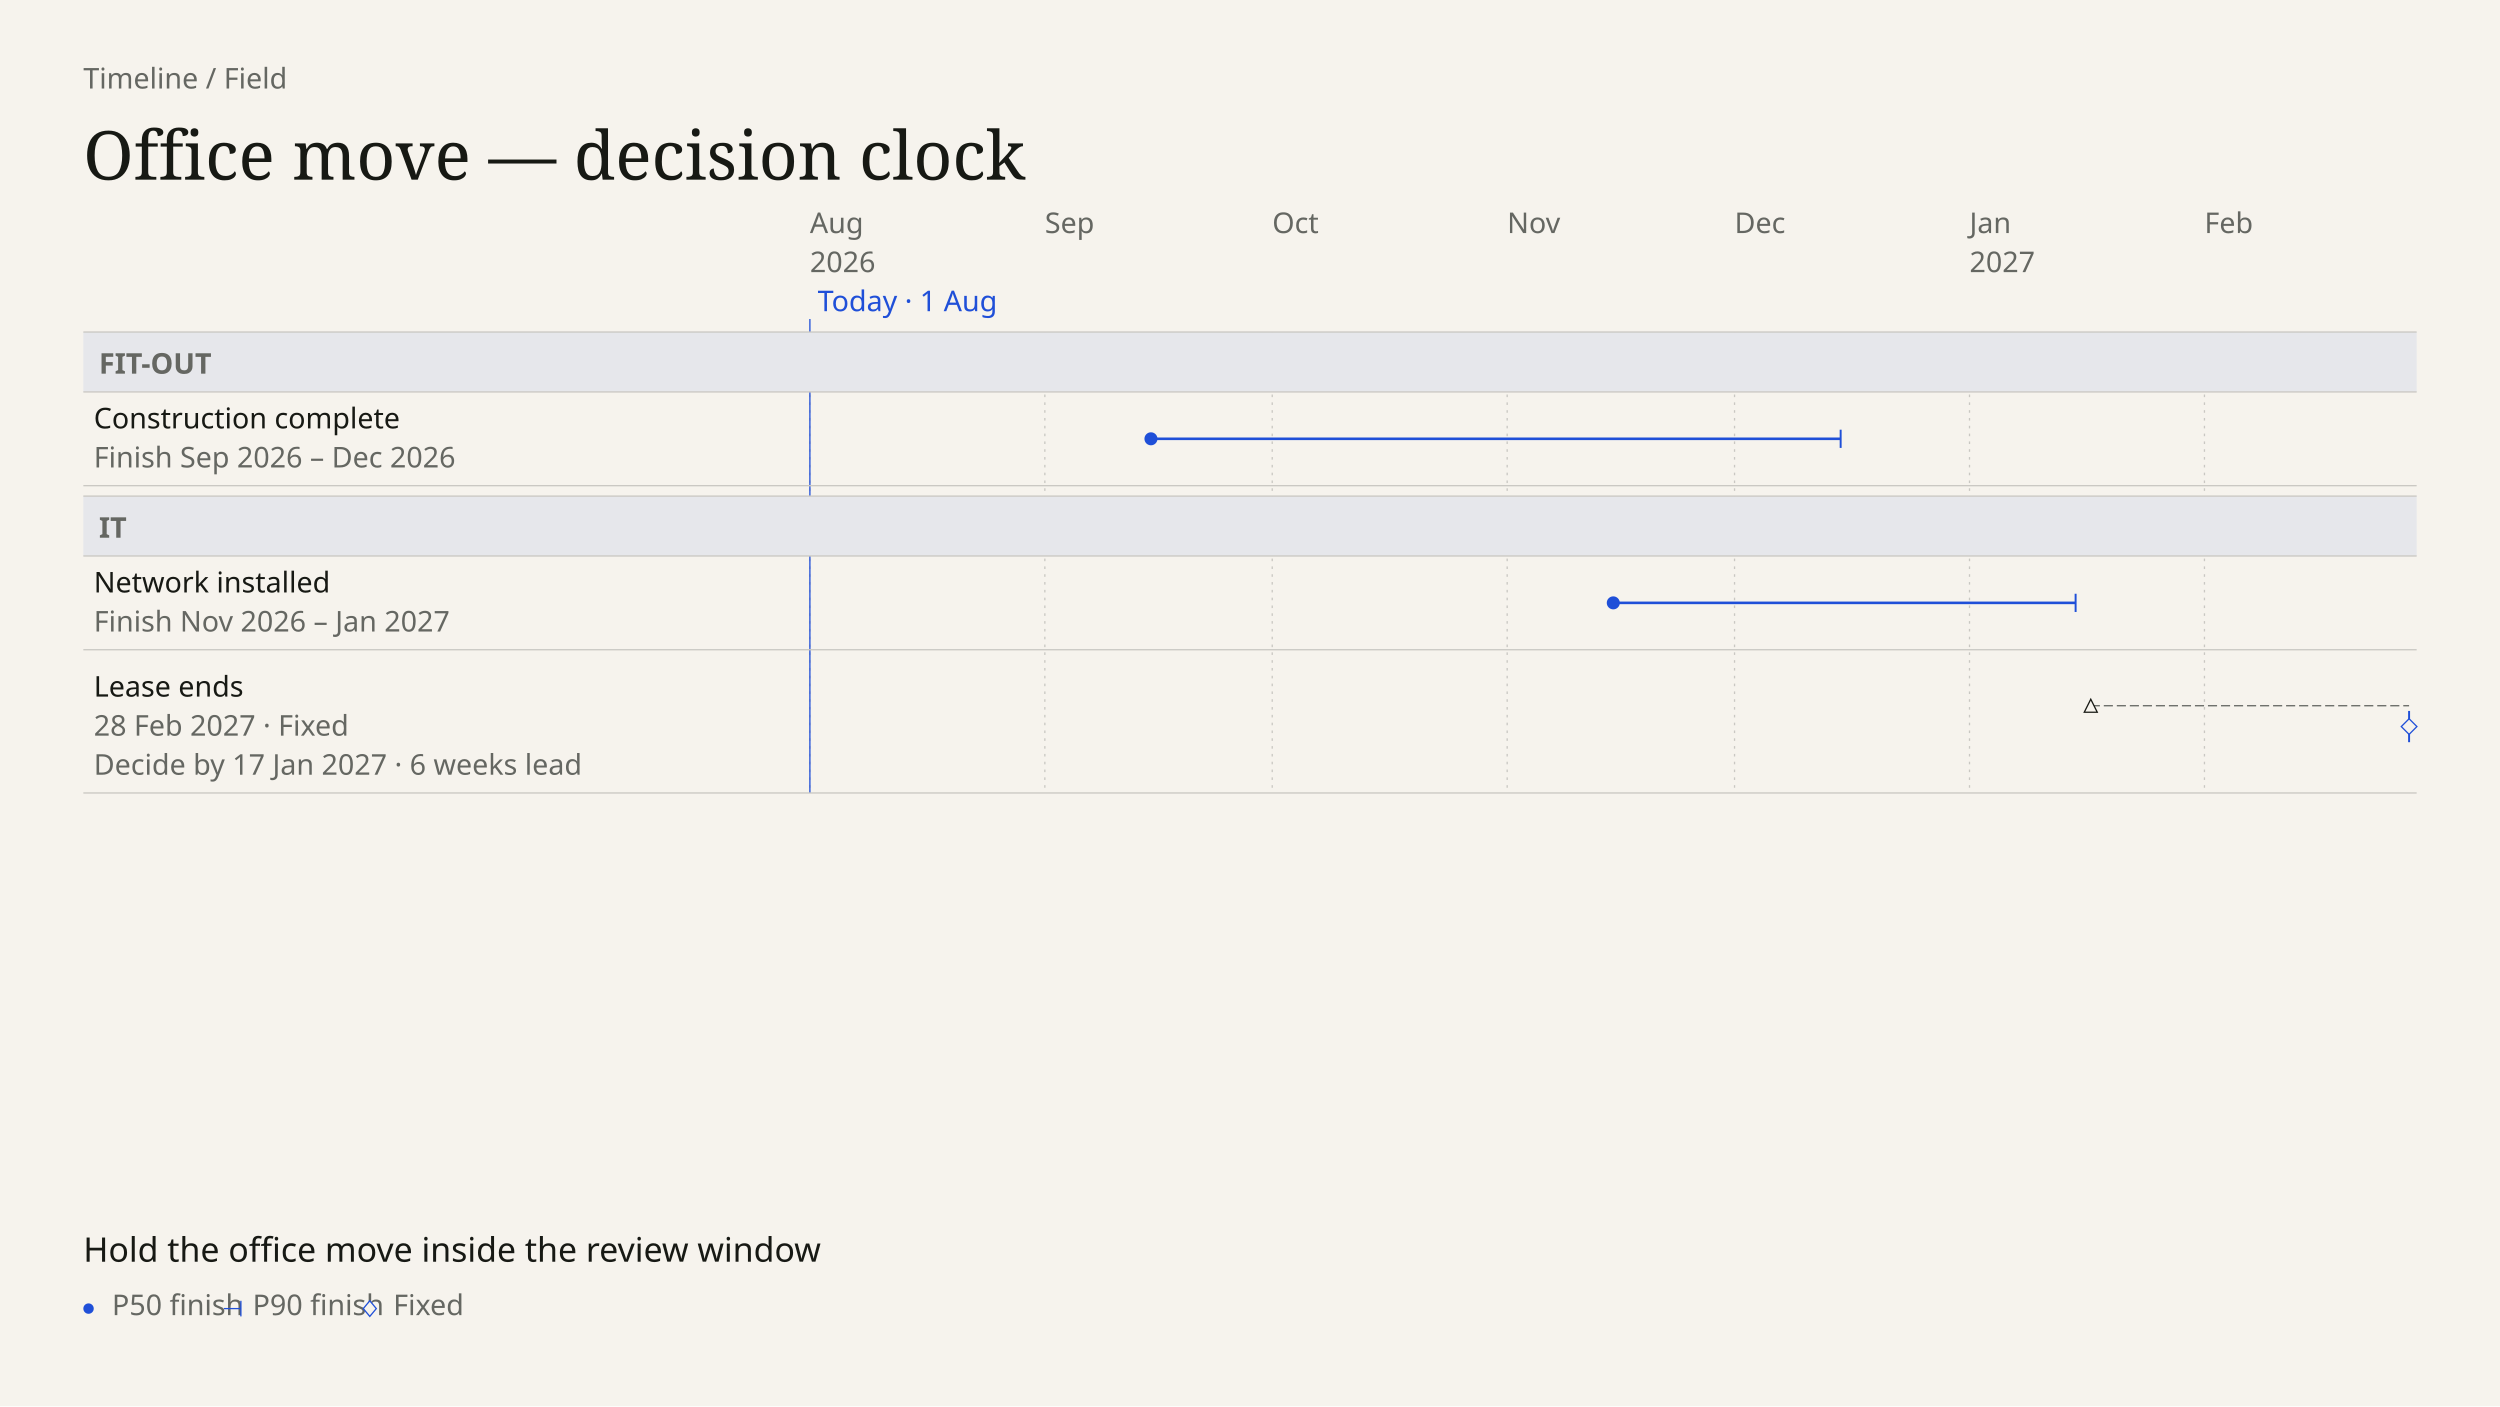
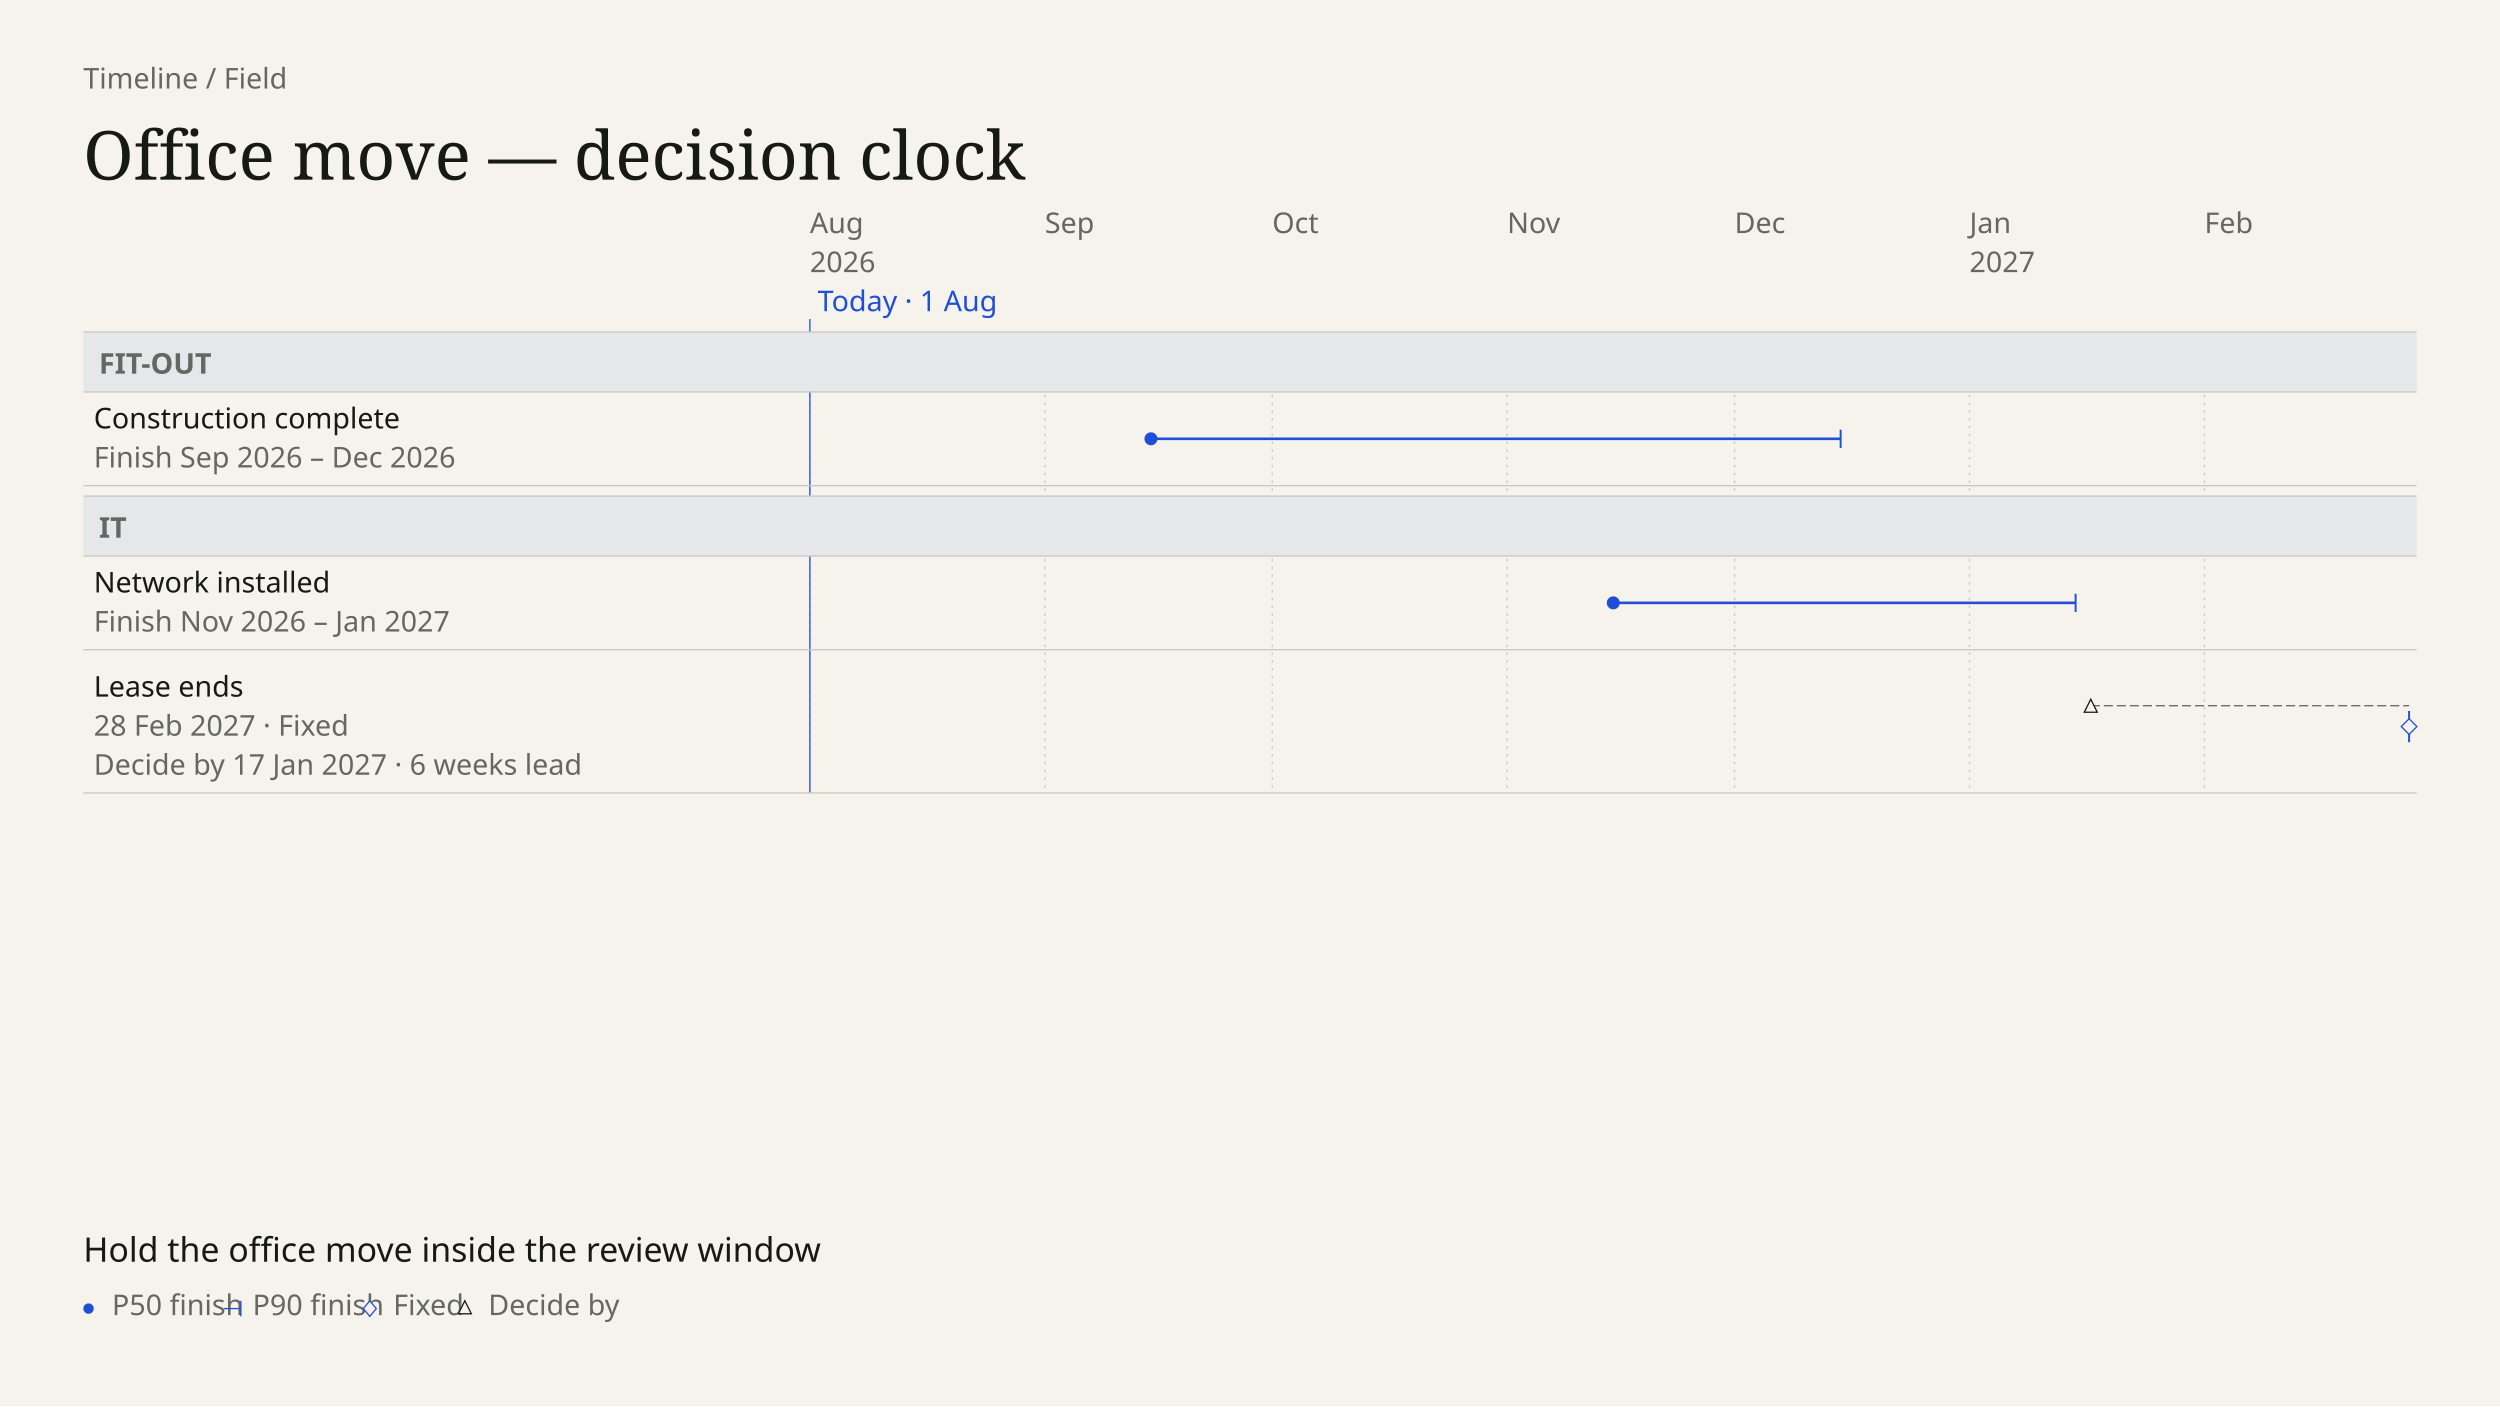
<svg xmlns="http://www.w3.org/2000/svg" data-field="timeline" data-direction="field" data-body-top="255" data-body-bottom="923" data-content-bottom="609" data-scale="1" data-intent="presentation" data-field-palette="ocean" data-font="Chapter" data-font-floor="22" data-min-readable-scale="1" data-copy-field="complete" data-domain-lo="20666" data-domain-hi="20878" width="1920" height="1080" viewBox="0 0 1920 1080" font-family="DM Sans, sans-serif">
  <rect x="0" y="0" width="1920" height="1080" fill="#F6F3ED" />
  <text x="64" y="68" font-size="22" fill="#656762">Timeline / Field</text>
  <text x="64" y="138" font-size="52" fill="#171914" font-family="Instrument Serif, serif" font-weight="400">Office move — decision clock</text>
  <text x="622" y="179" font-size="22" fill="#656762" data-axis="tick">Aug</text>
  <text x="622" y="209" font-size="22" fill="#656762" data-axis="year">2026</text>
  <line stroke-dasharray="2 4" x1="622" y1="255" x2="622" y2="609" stroke="#c9c7c2" stroke-width="1" />
  <text x="802.44" y="179" font-size="22" fill="#656762" data-axis="tick">Sep</text>
  <line stroke-dasharray="2 4" x1="802.44" y1="255" x2="802.44" y2="609" stroke="#c9c7c2" stroke-width="1" />
  <text x="977.07" y="179" font-size="22" fill="#656762" data-axis="tick">Oct</text>
  <line stroke-dasharray="2 4" x1="977.07" y1="255" x2="977.07" y2="609" stroke="#c9c7c2" stroke-width="1" />
  <text x="1157.51" y="179" font-size="22" fill="#656762" data-axis="tick">Nov</text>
  <line stroke-dasharray="2 4" x1="1157.51" y1="255" x2="1157.51" y2="609" stroke="#c9c7c2" stroke-width="1" />
  <text x="1332.13" y="179" font-size="22" fill="#656762" data-axis="tick">Dec</text>
  <line stroke-dasharray="2 4" x1="1332.13" y1="255" x2="1332.13" y2="609" stroke="#c9c7c2" stroke-width="1" />
  <text x="1512.58" y="179" font-size="22" fill="#656762" data-axis="tick">Jan</text>
  <text x="1512.58" y="209" font-size="22" fill="#656762" data-axis="year">2027</text>
  <line stroke-dasharray="2 4" x1="1512.58" y1="255" x2="1512.58" y2="609" stroke="#c9c7c2" stroke-width="1" />
  <text x="1693.02" y="179" font-size="22" fill="#656762" data-axis="tick">Feb</text>
  <line stroke-dasharray="2 4" x1="1693.02" y1="255" x2="1693.02" y2="609" stroke="#c9c7c2" stroke-width="1" />
  <line data-today="" x1="622" y1="245" x2="622" y2="609" stroke="#1F4FD8" stroke-width="1" />
  <text x="628" y="239" font-size="22" fill="#1F4FD8" data-axis="today">Today · 1 Aug</text>
  <rect data-lane="Fit-out" x="64" y="255" width="1792" height="46" fill="#e6e7eb" />
  <line x1="64" y1="255" x2="1856" y2="255" stroke="#c9c7c2" stroke-width="1" />
  <line x1="64" y1="301" x2="1856" y2="301" stroke="#c9c7c2" stroke-width="1" />
  <text x="76" y="287" font-size="22" fill="#656762" font-family="DM Sans, sans-serif" font-weight="600">FIT-OUT</text>
  <rect data-lane="IT" x="64" y="381" width="1792" height="46" fill="#e6e7eb" />
  <line x1="64" y1="381" x2="1856" y2="381" stroke="#c9c7c2" stroke-width="1" />
  <line x1="64" y1="427" x2="1856" y2="427" stroke="#c9c7c2" stroke-width="1" />
  <text x="76" y="413" font-size="22" fill="#656762" font-family="DM Sans, sans-serif" font-weight="600">IT</text>
  <g data-field-item="fit-out|construction complete" data-field-timing="forecast" data-field-state="forecast" data-field-p50-day="2026-09-15" data-field-p90-day="2026-12-15" data-source-line="3">
    <rect stroke="none" x="64" y="301" width="1792" height="72" fill="transparent" />
    <text x="72" y="329" font-size="22" fill="#171914" font-family="DM Sans, sans-serif" font-weight="500" pointer-events="none">Construction complete</text>
    <text x="72" y="359" font-size="22" fill="#656762" font-family="DM Sans, sans-serif" font-weight="400" pointer-events="none">Finish Sep 2026 – Dec 2026</text>
    <g pointer-events="none">
      <line data-ms="whisker" stroke-width="2" width="529.69" x1="883.93" y1="337" x2="1413.62" y2="337" stroke="#1F4FD8" />
      <line data-ms="p90" stroke-width="1.5" x1="1413.62" y1="330" x2="1413.62" y2="344" stroke="#1F4FD8" />
      <circle data-ms="p50" data-mskey="fit-out|construction complete" data-next="" cx="883.93" cy="337" r="5" fill="#1F4FD8" />
    </g>
    <line x1="64" y1="373" x2="1856" y2="373" stroke="#c9c7c2" stroke-width="1" />
  </g>
  <g data-field-item="it|network installed" data-field-timing="forecast" data-field-state="forecast" data-field-p50-day="2026-11-15" data-field-p90-day="2027-01-15" data-source-line="4">
    <rect stroke="none" x="64" y="427" width="1792" height="72" fill="transparent" />
    <text x="72" y="455" font-size="22" fill="#171914" font-family="DM Sans, sans-serif" font-weight="500" pointer-events="none">Network installed</text>
    <text x="72" y="485" font-size="22" fill="#656762" font-family="DM Sans, sans-serif" font-weight="400" pointer-events="none">Finish Nov 2026 – Jan 2027</text>
    <g pointer-events="none">
      <line data-ms="whisker" stroke-width="2" width="355.07" x1="1239" y1="463" x2="1594.07" y2="463" stroke="#1F4FD8" />
      <line data-ms="p90" stroke-width="1.5" x1="1594.07" y1="456" x2="1594.07" y2="470" stroke="#1F4FD8" />
      <circle data-ms="p50" data-mskey="it|network installed" cx="1239" cy="463" r="5" fill="#1F4FD8" />
    </g>
    <line x1="64" y1="499" x2="1856" y2="499" stroke="#c9c7c2" stroke-width="1" />
  </g>
  <g data-field-item="|lease ends" data-field-timing="fixed" data-field-state="fixed" data-field-p50-day="2027-02-28" data-field-p90-day="2027-02-28" data-source-line="5">
    <rect stroke="none" x="64" y="507" width="1792" height="102" fill="transparent" />
    <text x="72" y="535" font-size="22" fill="#171914" font-family="DM Sans, sans-serif" font-weight="500" pointer-events="none">Lease ends</text>
    <text x="72" y="565" font-size="22" fill="#656762" font-family="DM Sans, sans-serif" font-weight="400" pointer-events="none">28 Feb 2027 · Fixed</text>
    <text x="72" y="595" font-size="22" fill="#656762" font-family="DM Sans, sans-serif" font-weight="400" pointer-events="none">Decide by 17 Jan 2027 · 6 weeks lead</text>
    <g pointer-events="none">
      <line data-ms="p50" data-mskey="|lease ends" stroke-width="1.5" x1="1850.18" y1="546" x2="1850.18" y2="570" stroke="#1F4FD8" />
      <path d="M 1850.18 552 l 6 6 -6 6 -6 -6 Z" fill="#F6F3ED" stroke="#1F4FD8" />
      <g data-lrm="" aria-label="Decision clock: Decide by 17 Jan 2027 for Lease ends (6 weeks lead).">
        <line stroke-dasharray="7 3" x1="1605.71" y1="542" x2="1850.18" y2="542" stroke="#656762" stroke-width="1" />
        <path data-ms="lrm" d="M 1605.71 537 l 5 10 -10 0 Z" fill="#F6F3ED" stroke="#171914" />
      </g>
    </g>
    <line x1="64" y1="609" x2="1856" y2="609" stroke="#c9c7c2" stroke-width="1" />
  </g>
  <text x="64" y="969" font-size="26" fill="#171914" font-family="DM Sans, sans-serif" font-weight="400">Hold the office move inside the review window</text>
  <circle cx="68" cy="1005" r="4" fill="#1F4FD8" />
  <text x="86" y="1010" font-size="22" fill="#656762">P50 finish</text>
  <line x1="172" y1="1005" x2="185" y2="1005" stroke="#1F4FD8" stroke-width="1" />
  <line x1="185" y1="999" x2="185" y2="1011" stroke="#1F4FD8" stroke-width="1" />
  <text x="194" y="1010" font-size="22" fill="#656762">P90 finish</text>
  <path d="M 284 999 l 5 6 -5 6 -5 -6 Z" fill="#F6F3ED" stroke="#1F4FD8" />
  <text x="302" y="1010" font-size="22" fill="#656762">Fixed</text>
+   <path d="M 357 999 l 5 10 -10 0 Z" fill="#F6F3ED" stroke="#171914" />
+   <text x="375" y="1010" font-size="22" fill="#656762">Decide by</text>
</svg>
